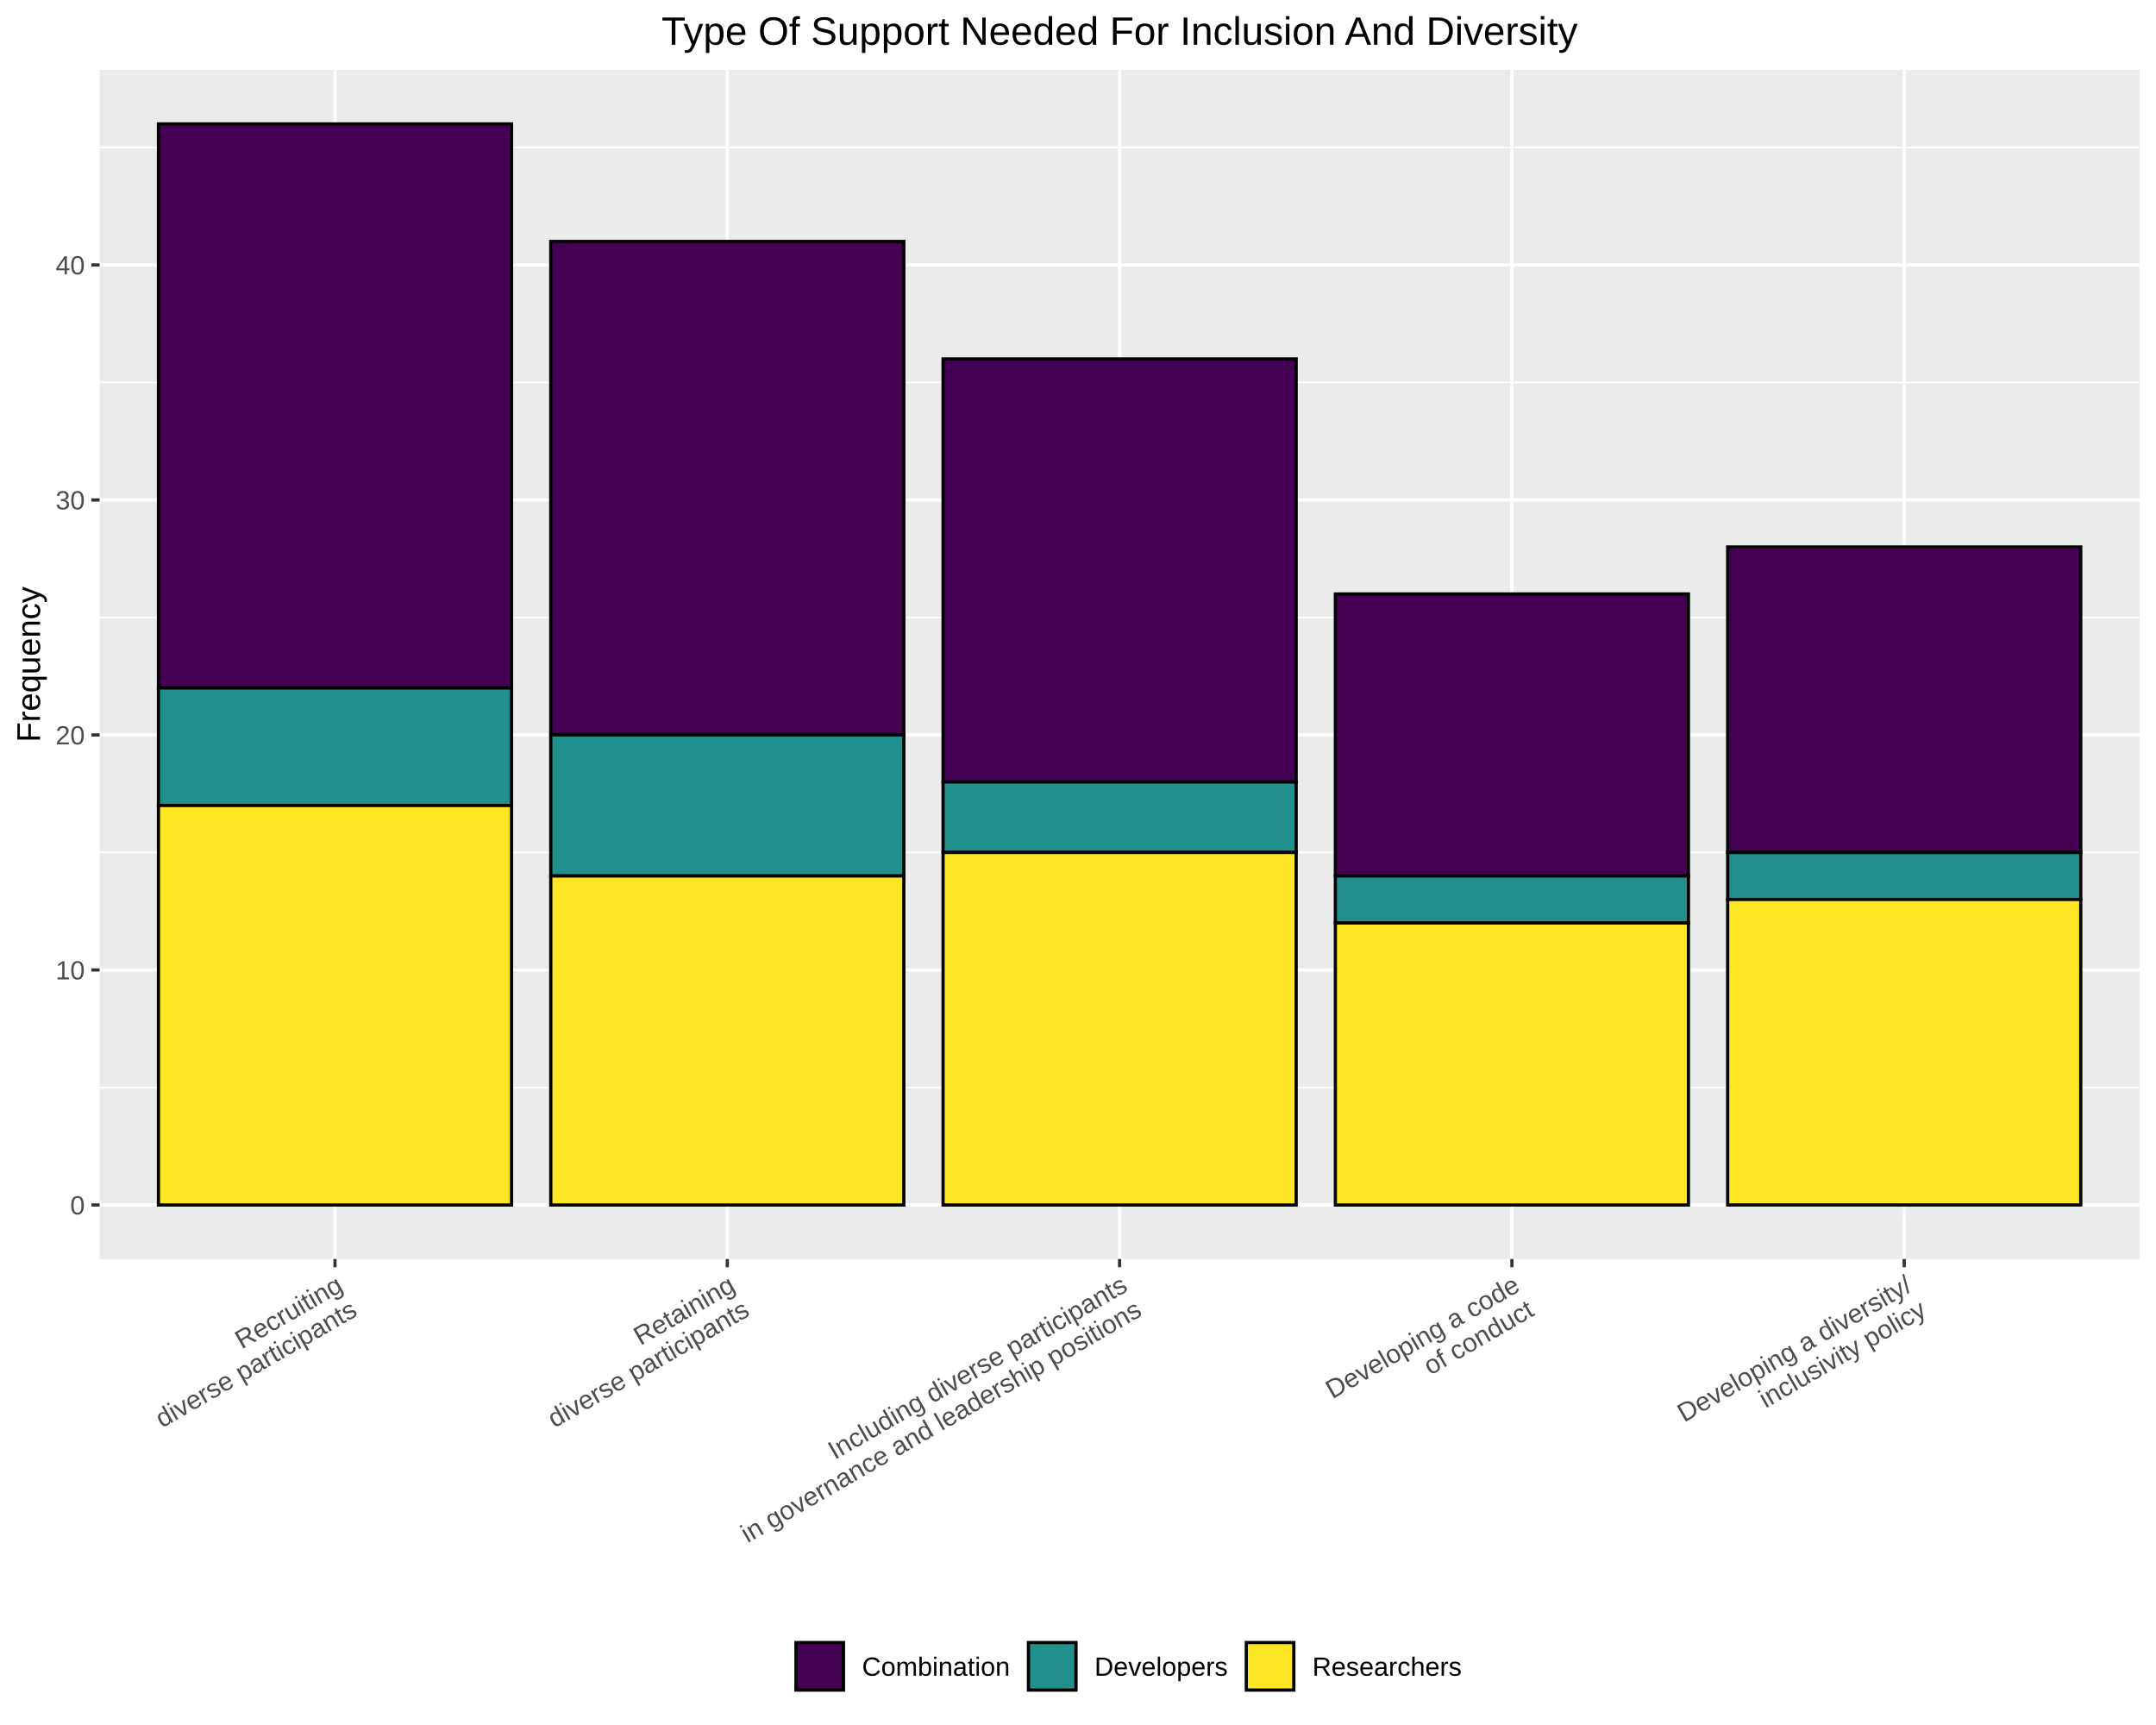
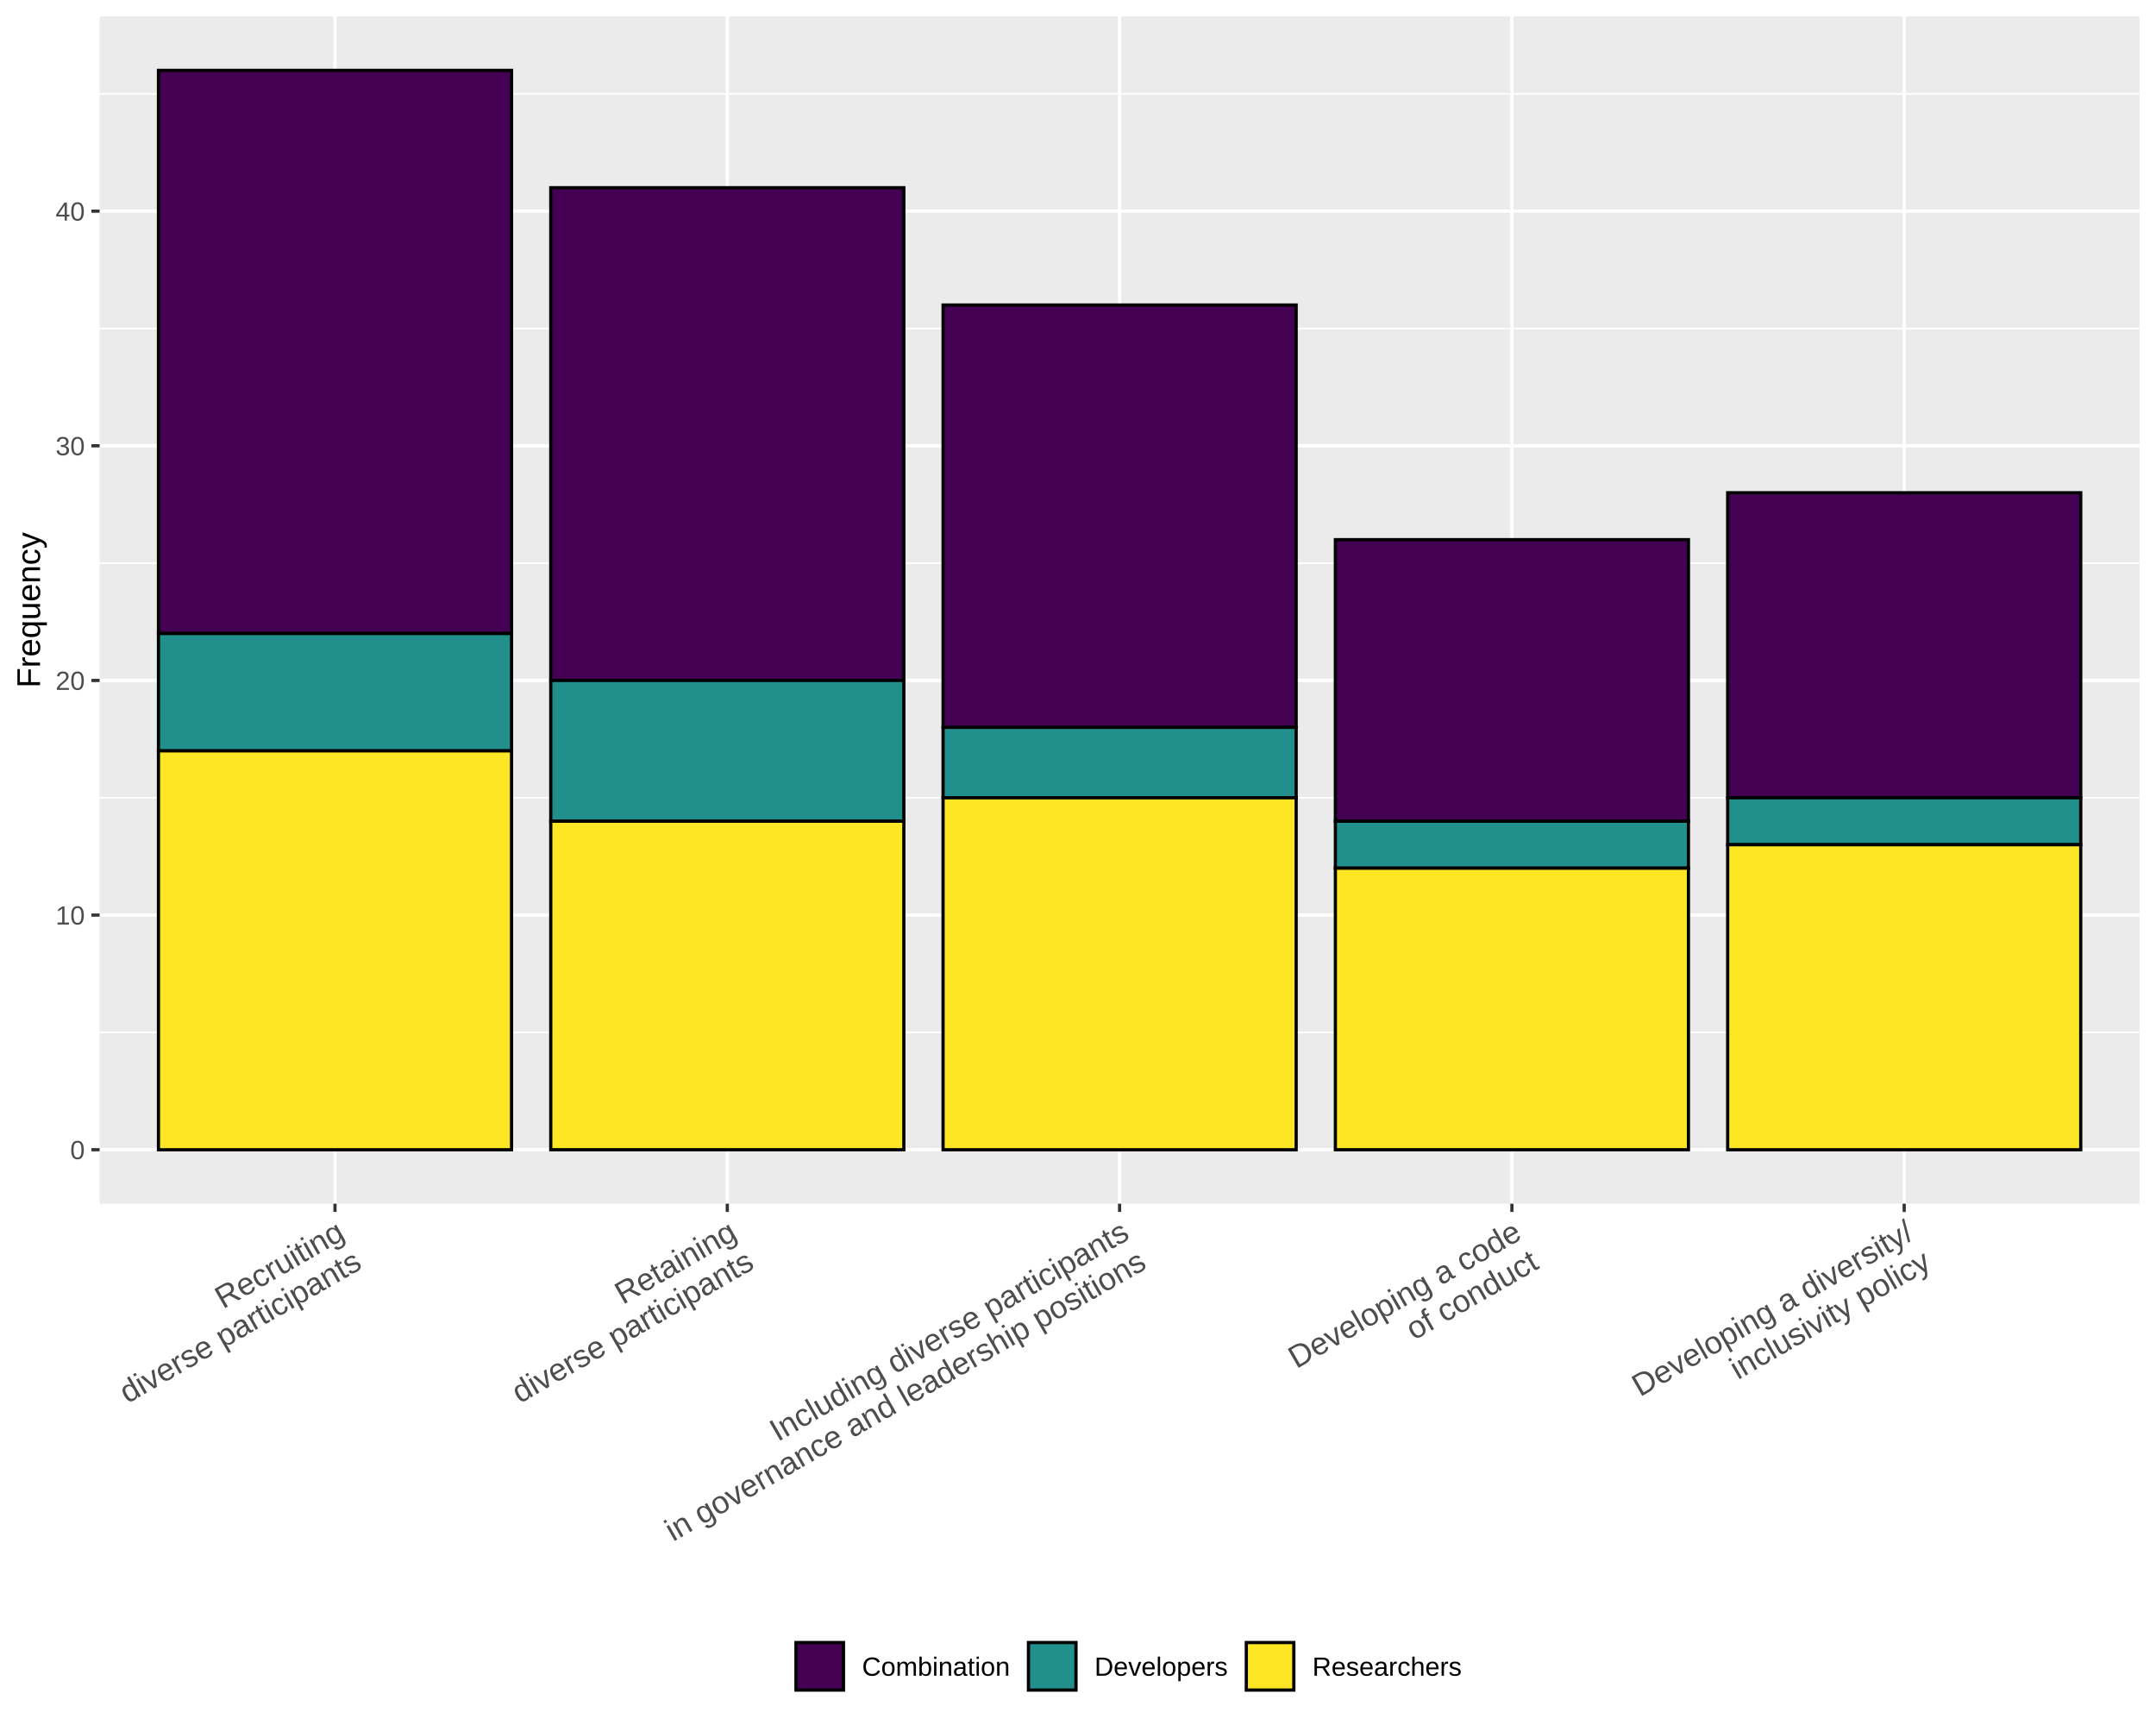
<svg xmlns="http://www.w3.org/2000/svg" class="svglite" width="720.00pt" height="576.00pt" viewBox="0 0 720.00 576.00">
  <defs>
    <style type="text/css">
    .svglite line, .svglite polyline, .svglite polygon, .svglite path, .svglite rect, .svglite circle {
      fill: none;
      stroke: #000000;
      stroke-linecap: round;
      stroke-linejoin: round;
      stroke-miterlimit: 10.00;
    }
    .svglite text {
      white-space: pre;
    }
  </style>
  </defs>
  <rect width="100%" height="100%" style="stroke: none; fill: #FFFFFF;" />
  <defs>
    <clipPath id="cpMC4wMHw3MjAuMDB8MC4wMHw1NzYuMDA=">
      <rect x="0.00" y="0.00" width="720.00" height="576.00" />
    </clipPath>
  </defs>
  <g clip-path="url(#cpMC4wMHw3MjAuMDB8MC4wMHw1NzYuMDA=)">
    <rect x="0.00" y="0.00" width="720.00" height="576.00" style="stroke-width: 1.07; stroke: #FFFFFF; fill: #FFFFFF;" />
  </g>
  <defs>
-     <clipPath id="cpMzMuMjd8NzE0LjUyfDIzLjM0fDQyMC40MQ==">
-       <rect x="33.27" y="23.34" width="681.25" height="397.07" />
+     <clipPath id="cpMzMuMjd8NzE0LjUyfDUuNDh8NDAxLjkz">
+       <rect x="33.27" y="5.48" width="681.25" height="396.45" />
    </clipPath>
  </defs>
-   <g clip-path="url(#cpMzMuMjd8NzE0LjUyfDIzLjM0fDQyMC40MQ==)">
-     <rect x="33.27" y="23.34" width="681.25" height="397.07" style="stroke-width: 1.07; stroke: none; fill: #EBEBEB;" />
-     <polyline points="33.27,363.12 714.52,363.12 " style="stroke-width: 0.53; stroke: #FFFFFF; stroke-linecap: butt;" />
-     <polyline points="33.27,284.65 714.52,284.65 " style="stroke-width: 0.53; stroke: #FFFFFF; stroke-linecap: butt;" />
-     <polyline points="33.27,206.18 714.52,206.18 " style="stroke-width: 0.53; stroke: #FFFFFF; stroke-linecap: butt;" />
-     <polyline points="33.27,127.70 714.52,127.70 " style="stroke-width: 0.53; stroke: #FFFFFF; stroke-linecap: butt;" />
-     <polyline points="33.27,49.23 714.52,49.23 " style="stroke-width: 0.53; stroke: #FFFFFF; stroke-linecap: butt;" />
-     <polyline points="33.27,402.36 714.52,402.36 " style="stroke-width: 1.07; stroke: #FFFFFF; stroke-linecap: butt;" />
-     <polyline points="33.27,323.89 714.52,323.89 " style="stroke-width: 1.07; stroke: #FFFFFF; stroke-linecap: butt;" />
-     <polyline points="33.27,245.41 714.52,245.41 " style="stroke-width: 1.07; stroke: #FFFFFF; stroke-linecap: butt;" />
-     <polyline points="33.27,166.94 714.52,166.94 " style="stroke-width: 1.07; stroke: #FFFFFF; stroke-linecap: butt;" />
-     <polyline points="33.27,88.47 714.52,88.47 " style="stroke-width: 1.07; stroke: #FFFFFF; stroke-linecap: butt;" />
-     <polyline points="111.87,420.41 111.87,23.34 " style="stroke-width: 1.07; stroke: #FFFFFF; stroke-linecap: butt;" />
-     <polyline points="242.88,420.41 242.88,23.34 " style="stroke-width: 1.07; stroke: #FFFFFF; stroke-linecap: butt;" />
-     <polyline points="373.89,420.41 373.89,23.34 " style="stroke-width: 1.07; stroke: #FFFFFF; stroke-linecap: butt;" />
-     <polyline points="504.90,420.41 504.90,23.34 " style="stroke-width: 1.07; stroke: #FFFFFF; stroke-linecap: butt;" />
-     <polyline points="635.91,420.41 635.91,23.34 " style="stroke-width: 1.07; stroke: #FFFFFF; stroke-linecap: butt;" />
-     <rect x="52.92" y="41.38" width="117.91" height="188.33" style="stroke-width: 1.07; stroke-linecap: square; stroke-linejoin: miter; fill: #440154;" />
-     <rect x="52.92" y="229.72" width="117.91" height="39.24" style="stroke-width: 1.07; stroke-linecap: square; stroke-linejoin: miter; fill: #21908C;" />
-     <rect x="52.92" y="268.96" width="117.91" height="133.40" style="stroke-width: 1.07; stroke-linecap: square; stroke-linejoin: miter; fill: #FDE725;" />
-     <rect x="183.93" y="80.62" width="117.91" height="164.79" style="stroke-width: 1.07; stroke-linecap: square; stroke-linejoin: miter; fill: #440154;" />
-     <rect x="183.93" y="245.41" width="117.91" height="47.08" style="stroke-width: 1.07; stroke-linecap: square; stroke-linejoin: miter; fill: #21908C;" />
-     <rect x="183.93" y="292.50" width="117.91" height="109.86" style="stroke-width: 1.07; stroke-linecap: square; stroke-linejoin: miter; fill: #FDE725;" />
-     <rect x="314.94" y="119.86" width="117.91" height="141.25" style="stroke-width: 1.07; stroke-linecap: square; stroke-linejoin: miter; fill: #440154;" />
-     <rect x="314.94" y="261.11" width="117.91" height="23.54" style="stroke-width: 1.07; stroke-linecap: square; stroke-linejoin: miter; fill: #21908C;" />
-     <rect x="314.94" y="284.65" width="117.91" height="117.71" style="stroke-width: 1.07; stroke-linecap: square; stroke-linejoin: miter; fill: #FDE725;" />
-     <rect x="445.95" y="198.33" width="117.91" height="94.17" style="stroke-width: 1.07; stroke-linecap: square; stroke-linejoin: miter; fill: #440154;" />
-     <rect x="445.95" y="292.50" width="117.91" height="15.69" style="stroke-width: 1.07; stroke-linecap: square; stroke-linejoin: miter; fill: #21908C;" />
-     <rect x="445.95" y="308.19" width="117.91" height="94.17" style="stroke-width: 1.07; stroke-linecap: square; stroke-linejoin: miter; fill: #FDE725;" />
-     <rect x="576.96" y="182.64" width="117.91" height="102.01" style="stroke-width: 1.07; stroke-linecap: square; stroke-linejoin: miter; fill: #440154;" />
-     <rect x="576.96" y="284.65" width="117.91" height="15.69" style="stroke-width: 1.07; stroke-linecap: square; stroke-linejoin: miter; fill: #21908C;" />
-     <rect x="576.96" y="300.34" width="117.91" height="102.01" style="stroke-width: 1.07; stroke-linecap: square; stroke-linejoin: miter; fill: #FDE725;" />
+   <g clip-path="url(#cpMzMuMjd8NzE0LjUyfDUuNDh8NDAxLjkz)">
+     <rect x="33.27" y="5.48" width="681.25" height="396.45" style="stroke-width: 1.07; stroke: none; fill: #EBEBEB;" />
+     <polyline points="33.27,344.74 714.52,344.74 " style="stroke-width: 0.53; stroke: #FFFFFF; stroke-linecap: butt;" />
+     <polyline points="33.27,266.39 714.52,266.39 " style="stroke-width: 0.53; stroke: #FFFFFF; stroke-linecap: butt;" />
+     <polyline points="33.27,188.04 714.52,188.04 " style="stroke-width: 0.53; stroke: #FFFFFF; stroke-linecap: butt;" />
+     <polyline points="33.27,109.69 714.52,109.69 " style="stroke-width: 0.53; stroke: #FFFFFF; stroke-linecap: butt;" />
+     <polyline points="33.27,31.34 714.52,31.34 " style="stroke-width: 0.53; stroke: #FFFFFF; stroke-linecap: butt;" />
+     <polyline points="33.27,383.91 714.52,383.91 " style="stroke-width: 1.07; stroke: #FFFFFF; stroke-linecap: butt;" />
+     <polyline points="33.27,305.56 714.52,305.56 " style="stroke-width: 1.07; stroke: #FFFFFF; stroke-linecap: butt;" />
+     <polyline points="33.27,227.21 714.52,227.21 " style="stroke-width: 1.07; stroke: #FFFFFF; stroke-linecap: butt;" />
+     <polyline points="33.27,148.86 714.52,148.86 " style="stroke-width: 1.07; stroke: #FFFFFF; stroke-linecap: butt;" />
+     <polyline points="33.27,70.51 714.52,70.51 " style="stroke-width: 1.07; stroke: #FFFFFF; stroke-linecap: butt;" />
+     <polyline points="111.87,401.93 111.87,5.48 " style="stroke-width: 1.07; stroke: #FFFFFF; stroke-linecap: butt;" />
+     <polyline points="242.88,401.93 242.88,5.48 " style="stroke-width: 1.07; stroke: #FFFFFF; stroke-linecap: butt;" />
+     <polyline points="373.89,401.93 373.89,5.48 " style="stroke-width: 1.07; stroke: #FFFFFF; stroke-linecap: butt;" />
+     <polyline points="504.90,401.93 504.90,5.48 " style="stroke-width: 1.07; stroke: #FFFFFF; stroke-linecap: butt;" />
+     <polyline points="635.91,401.93 635.91,5.48 " style="stroke-width: 1.07; stroke: #FFFFFF; stroke-linecap: butt;" />
+     <rect x="52.92" y="23.50" width="117.91" height="188.04" style="stroke-width: 1.07; stroke-linecap: square; stroke-linejoin: miter; fill: #440154;" />
+     <rect x="52.92" y="211.54" width="117.91" height="39.18" style="stroke-width: 1.07; stroke-linecap: square; stroke-linejoin: miter; fill: #21908C;" />
+     <rect x="52.92" y="250.72" width="117.91" height="133.20" style="stroke-width: 1.07; stroke-linecap: square; stroke-linejoin: miter; fill: #FDE725;" />
+     <rect x="183.93" y="62.68" width="117.91" height="164.54" style="stroke-width: 1.07; stroke-linecap: square; stroke-linejoin: miter; fill: #440154;" />
+     <rect x="183.93" y="227.21" width="117.91" height="47.01" style="stroke-width: 1.07; stroke-linecap: square; stroke-linejoin: miter; fill: #21908C;" />
+     <rect x="183.93" y="274.22" width="117.91" height="109.69" style="stroke-width: 1.07; stroke-linecap: square; stroke-linejoin: miter; fill: #FDE725;" />
+     <rect x="314.94" y="101.85" width="117.91" height="141.03" style="stroke-width: 1.07; stroke-linecap: square; stroke-linejoin: miter; fill: #440154;" />
+     <rect x="314.94" y="242.88" width="117.91" height="23.51" style="stroke-width: 1.07; stroke-linecap: square; stroke-linejoin: miter; fill: #21908C;" />
+     <rect x="314.94" y="266.39" width="117.91" height="117.53" style="stroke-width: 1.07; stroke-linecap: square; stroke-linejoin: miter; fill: #FDE725;" />
+     <rect x="445.95" y="180.20" width="117.91" height="94.02" style="stroke-width: 1.07; stroke-linecap: square; stroke-linejoin: miter; fill: #440154;" />
+     <rect x="445.95" y="274.22" width="117.91" height="15.67" style="stroke-width: 1.07; stroke-linecap: square; stroke-linejoin: miter; fill: #21908C;" />
+     <rect x="445.95" y="289.89" width="117.91" height="94.02" style="stroke-width: 1.07; stroke-linecap: square; stroke-linejoin: miter; fill: #FDE725;" />
+     <rect x="576.96" y="164.53" width="117.91" height="101.86" style="stroke-width: 1.07; stroke-linecap: square; stroke-linejoin: miter; fill: #440154;" />
+     <rect x="576.96" y="266.39" width="117.91" height="15.67" style="stroke-width: 1.07; stroke-linecap: square; stroke-linejoin: miter; fill: #21908C;" />
+     <rect x="576.96" y="282.06" width="117.91" height="101.86" style="stroke-width: 1.07; stroke-linecap: square; stroke-linejoin: miter; fill: #FDE725;" />
  </g>
  <g clip-path="url(#cpMC4wMHw3MjAuMDB8MC4wMHw1NzYuMDA=)">
-     <text x="28.34" y="405.51" text-anchor="end" style="font-size: 8.80px;fill: #4D4D4D; font-family: &quot;Arial&quot;;" textLength="4.90px" lengthAdjust="spacingAndGlyphs">0</text>
-     <text x="28.34" y="327.04" text-anchor="end" style="font-size: 8.80px;fill: #4D4D4D; font-family: &quot;Arial&quot;;" textLength="9.79px" lengthAdjust="spacingAndGlyphs">10</text>
-     <text x="28.34" y="248.57" text-anchor="end" style="font-size: 8.80px;fill: #4D4D4D; font-family: &quot;Arial&quot;;" textLength="9.79px" lengthAdjust="spacingAndGlyphs">20</text>
-     <text x="28.34" y="170.09" text-anchor="end" style="font-size: 8.80px;fill: #4D4D4D; font-family: &quot;Arial&quot;;" textLength="9.79px" lengthAdjust="spacingAndGlyphs">30</text>
-     <text x="28.34" y="91.62" text-anchor="end" style="font-size: 8.80px;fill: #4D4D4D; font-family: &quot;Arial&quot;;" textLength="9.79px" lengthAdjust="spacingAndGlyphs">40</text>
-     <polyline points="30.53,402.36 33.27,402.36 " style="stroke-width: 1.07; stroke: #333333; stroke-linecap: butt;" />
-     <polyline points="30.53,323.89 33.27,323.89 " style="stroke-width: 1.07; stroke: #333333; stroke-linecap: butt;" />
-     <polyline points="30.53,245.41 33.27,245.41 " style="stroke-width: 1.07; stroke: #333333; stroke-linecap: butt;" />
-     <polyline points="30.53,166.94 33.27,166.94 " style="stroke-width: 1.07; stroke: #333333; stroke-linecap: butt;" />
-     <polyline points="30.53,88.47 33.27,88.47 " style="stroke-width: 1.07; stroke: #333333; stroke-linecap: butt;" />
-     <polyline points="111.87,423.15 111.87,420.41 " style="stroke-width: 1.07; stroke: #333333; stroke-linecap: butt;" />
-     <polyline points="242.88,423.15 242.88,420.41 " style="stroke-width: 1.07; stroke: #333333; stroke-linecap: butt;" />
-     <polyline points="373.89,423.15 373.89,420.41 " style="stroke-width: 1.07; stroke: #333333; stroke-linecap: butt;" />
-     <polyline points="504.90,423.15 504.90,420.41 " style="stroke-width: 1.07; stroke: #333333; stroke-linecap: butt;" />
-     <polyline points="635.91,423.15 635.91,420.41 " style="stroke-width: 1.07; stroke: #333333; stroke-linecap: butt;" />
-     <text transform="translate(115.03,430.80) rotate(-30)" text-anchor="end" style="font-size: 8.80px;fill: #4D4D4D; font-family: &quot;Arial&quot;;" textLength="39.61px" lengthAdjust="spacingAndGlyphs">Recruiting</text>
-     <text transform="translate(119.78,439.03) rotate(-30)" text-anchor="end" style="font-size: 8.80px;fill: #4D4D4D; font-family: &quot;Arial&quot;;" textLength="78.24px" lengthAdjust="spacingAndGlyphs"> diverse participants</text>
-     <text transform="translate(246.04,430.80) rotate(-30)" text-anchor="end" style="font-size: 8.80px;fill: #4D4D4D; font-family: &quot;Arial&quot;;" textLength="37.17px" lengthAdjust="spacingAndGlyphs">Retaining</text>
-     <text transform="translate(250.79,439.03) rotate(-30)" text-anchor="end" style="font-size: 8.80px;fill: #4D4D4D; font-family: &quot;Arial&quot;;" textLength="78.24px" lengthAdjust="spacingAndGlyphs"> diverse participants</text>
-     <text transform="translate(377.05,430.80) rotate(-30)" text-anchor="end" style="font-size: 8.80px;fill: #4D4D4D; font-family: &quot;Arial&quot;;" textLength="113.46px" lengthAdjust="spacingAndGlyphs">Including diverse participants</text>
-     <text transform="translate(381.80,439.03) rotate(-30)" text-anchor="end" style="font-size: 8.80px;fill: #4D4D4D; font-family: &quot;Arial&quot;;" textLength="155.07px" lengthAdjust="spacingAndGlyphs"> in governance and leadership positions</text>
-     <text transform="translate(508.06,430.80) rotate(-30)" text-anchor="end" style="font-size: 8.80px;fill: #4D4D4D; font-family: &quot;Arial&quot;;" textLength="72.89px" lengthAdjust="spacingAndGlyphs">Developing a code</text>
-     <text transform="translate(512.81,439.03) rotate(-30)" text-anchor="end" style="font-size: 8.80px;fill: #4D4D4D; font-family: &quot;Arial&quot;;" textLength="43.04px" lengthAdjust="spacingAndGlyphs"> of conduct</text>
-     <text transform="translate(639.07,430.80) rotate(-30)" text-anchor="end" style="font-size: 8.80px;fill: #4D4D4D; font-family: &quot;Arial&quot;;" textLength="88.51px" lengthAdjust="spacingAndGlyphs">Developing a diversity/</text>
-     <text transform="translate(643.82,439.03) rotate(-30)" text-anchor="end" style="font-size: 8.80px;fill: #4D4D4D; font-family: &quot;Arial&quot;;" textLength="65.01px" lengthAdjust="spacingAndGlyphs"> inclusivity policy</text>
-     <text transform="translate(13.37,221.87) rotate(-90)" text-anchor="middle" style="font-size: 11.00px; font-family: &quot;Arial&quot;;" textLength="51.98px" lengthAdjust="spacingAndGlyphs">Frequency</text>
+     <text x="28.34" y="387.06" text-anchor="end" style="font-size: 8.80px;fill: #4D4D4D; font-family: &quot;Arial&quot;;" textLength="4.90px" lengthAdjust="spacingAndGlyphs">0</text>
+     <text x="28.34" y="308.71" text-anchor="end" style="font-size: 8.80px;fill: #4D4D4D; font-family: &quot;Arial&quot;;" textLength="9.79px" lengthAdjust="spacingAndGlyphs">10</text>
+     <text x="28.34" y="230.36" text-anchor="end" style="font-size: 8.80px;fill: #4D4D4D; font-family: &quot;Arial&quot;;" textLength="9.79px" lengthAdjust="spacingAndGlyphs">20</text>
+     <text x="28.34" y="152.01" text-anchor="end" style="font-size: 8.80px;fill: #4D4D4D; font-family: &quot;Arial&quot;;" textLength="9.79px" lengthAdjust="spacingAndGlyphs">30</text>
+     <text x="28.34" y="73.66" text-anchor="end" style="font-size: 8.80px;fill: #4D4D4D; font-family: &quot;Arial&quot;;" textLength="9.79px" lengthAdjust="spacingAndGlyphs">40</text>
+     <polyline points="30.53,383.91 33.27,383.91 " style="stroke-width: 1.07; stroke: #333333; stroke-linecap: butt;" />
+     <polyline points="30.53,305.56 33.27,305.56 " style="stroke-width: 1.07; stroke: #333333; stroke-linecap: butt;" />
+     <polyline points="30.53,227.21 33.27,227.21 " style="stroke-width: 1.07; stroke: #333333; stroke-linecap: butt;" />
+     <polyline points="30.53,148.86 33.27,148.86 " style="stroke-width: 1.07; stroke: #333333; stroke-linecap: butt;" />
+     <polyline points="30.53,70.51 33.27,70.51 " style="stroke-width: 1.07; stroke: #333333; stroke-linecap: butt;" />
+     <polyline points="111.87,404.67 111.87,401.93 " style="stroke-width: 1.07; stroke: #333333; stroke-linecap: butt;" />
+     <polyline points="242.88,404.67 242.88,401.93 " style="stroke-width: 1.07; stroke: #333333; stroke-linecap: butt;" />
+     <polyline points="373.89,404.67 373.89,401.93 " style="stroke-width: 1.07; stroke: #333333; stroke-linecap: butt;" />
+     <polyline points="504.90,404.67 504.90,401.93 " style="stroke-width: 1.07; stroke: #333333; stroke-linecap: butt;" />
+     <polyline points="635.91,404.67 635.91,401.93 " style="stroke-width: 1.07; stroke: #333333; stroke-linecap: butt;" />
+     <text transform="translate(115.66,413.42) rotate(-30)" text-anchor="end" style="font-size: 10.56px;fill: #4D4D4D; font-family: &quot;Arial&quot;;" textLength="47.48px" lengthAdjust="spacingAndGlyphs">Recruiting</text>
+     <text transform="translate(121.36,423.29) rotate(-30)" text-anchor="end" style="font-size: 10.56px;fill: #4D4D4D; font-family: &quot;Arial&quot;;" textLength="93.79px" lengthAdjust="spacingAndGlyphs"> diverse participants</text>
+     <text transform="translate(246.67,413.42) rotate(-30)" text-anchor="end" style="font-size: 10.56px;fill: #4D4D4D; font-family: &quot;Arial&quot;;" textLength="44.57px" lengthAdjust="spacingAndGlyphs">Retaining</text>
+     <text transform="translate(252.37,423.29) rotate(-30)" text-anchor="end" style="font-size: 10.56px;fill: #4D4D4D; font-family: &quot;Arial&quot;;" textLength="93.79px" lengthAdjust="spacingAndGlyphs"> diverse participants</text>
+     <text transform="translate(377.68,413.42) rotate(-30)" text-anchor="end" style="font-size: 10.56px;fill: #4D4D4D; font-family: &quot;Arial&quot;;" textLength="136.02px" lengthAdjust="spacingAndGlyphs">Including diverse participants</text>
+     <text transform="translate(383.38,423.29) rotate(-30)" text-anchor="end" style="font-size: 10.56px;fill: #4D4D4D; font-family: &quot;Arial&quot;;" textLength="185.89px" lengthAdjust="spacingAndGlyphs"> in governance and leadership positions</text>
+     <text transform="translate(508.69,413.42) rotate(-30)" text-anchor="end" style="font-size: 10.56px;fill: #4D4D4D; font-family: &quot;Arial&quot;;" textLength="87.38px" lengthAdjust="spacingAndGlyphs">Developing a code</text>
+     <text transform="translate(514.39,423.29) rotate(-30)" text-anchor="end" style="font-size: 10.56px;fill: #4D4D4D; font-family: &quot;Arial&quot;;" textLength="51.60px" lengthAdjust="spacingAndGlyphs"> of conduct</text>
+     <text transform="translate(639.70,413.42) rotate(-30)" text-anchor="end" style="font-size: 10.56px;fill: #4D4D4D; font-family: &quot;Arial&quot;;" textLength="106.11px" lengthAdjust="spacingAndGlyphs">Developing a diversity/</text>
+     <text transform="translate(645.40,423.29) rotate(-30)" text-anchor="end" style="font-size: 10.56px;fill: #4D4D4D; font-family: &quot;Arial&quot;;" textLength="77.93px" lengthAdjust="spacingAndGlyphs"> inclusivity policy</text>
+     <text transform="translate(13.37,203.71) rotate(-90)" text-anchor="middle" style="font-size: 11.00px; font-family: &quot;Arial&quot;;" textLength="51.98px" lengthAdjust="spacingAndGlyphs">Frequency</text>
    <rect x="254.16" y="542.28" width="239.47" height="28.24" style="stroke-width: 1.07; stroke: none; fill: #FFFFFF;" />
    <rect x="265.12" y="547.76" width="17.28" height="17.28" style="stroke-width: 1.07; stroke: none; fill: #F2F2F2;" />
    <rect x="265.82" y="548.47" width="15.86" height="15.86" style="stroke-width: 1.07; stroke-linecap: square; stroke-linejoin: miter; fill: #440154;" />
    <rect x="342.75" y="547.76" width="17.28" height="17.28" style="stroke-width: 1.07; stroke: none; fill: #F2F2F2;" />
    <rect x="343.46" y="548.47" width="15.86" height="15.86" style="stroke-width: 1.07; stroke-linecap: square; stroke-linejoin: miter; fill: #21908C;" />
    <rect x="415.50" y="547.76" width="17.28" height="17.28" style="stroke-width: 1.07; stroke: none; fill: #F2F2F2;" />
    <rect x="416.21" y="548.47" width="15.86" height="15.86" style="stroke-width: 1.07; stroke-linecap: square; stroke-linejoin: miter; fill: #FDE725;" />
    <text x="287.88" y="559.55" style="font-size: 8.80px; font-family: &quot;Arial&quot;;" textLength="49.40px" lengthAdjust="spacingAndGlyphs">Combination</text>
    <text x="365.51" y="559.55" style="font-size: 8.80px; font-family: &quot;Arial&quot;;" textLength="44.51px" lengthAdjust="spacingAndGlyphs">Developers</text>
    <text x="438.26" y="559.55" style="font-size: 8.80px; font-family: &quot;Arial&quot;;" textLength="49.89px" lengthAdjust="spacingAndGlyphs">Researchers</text>
-     <text x="373.89" y="14.94" text-anchor="middle" style="font-size: 13.20px; font-family: &quot;Arial&quot;;" textLength="307.20px" lengthAdjust="spacingAndGlyphs">Type Of Support Needed For Inclusion And Diversity</text>
  </g>
</svg>
